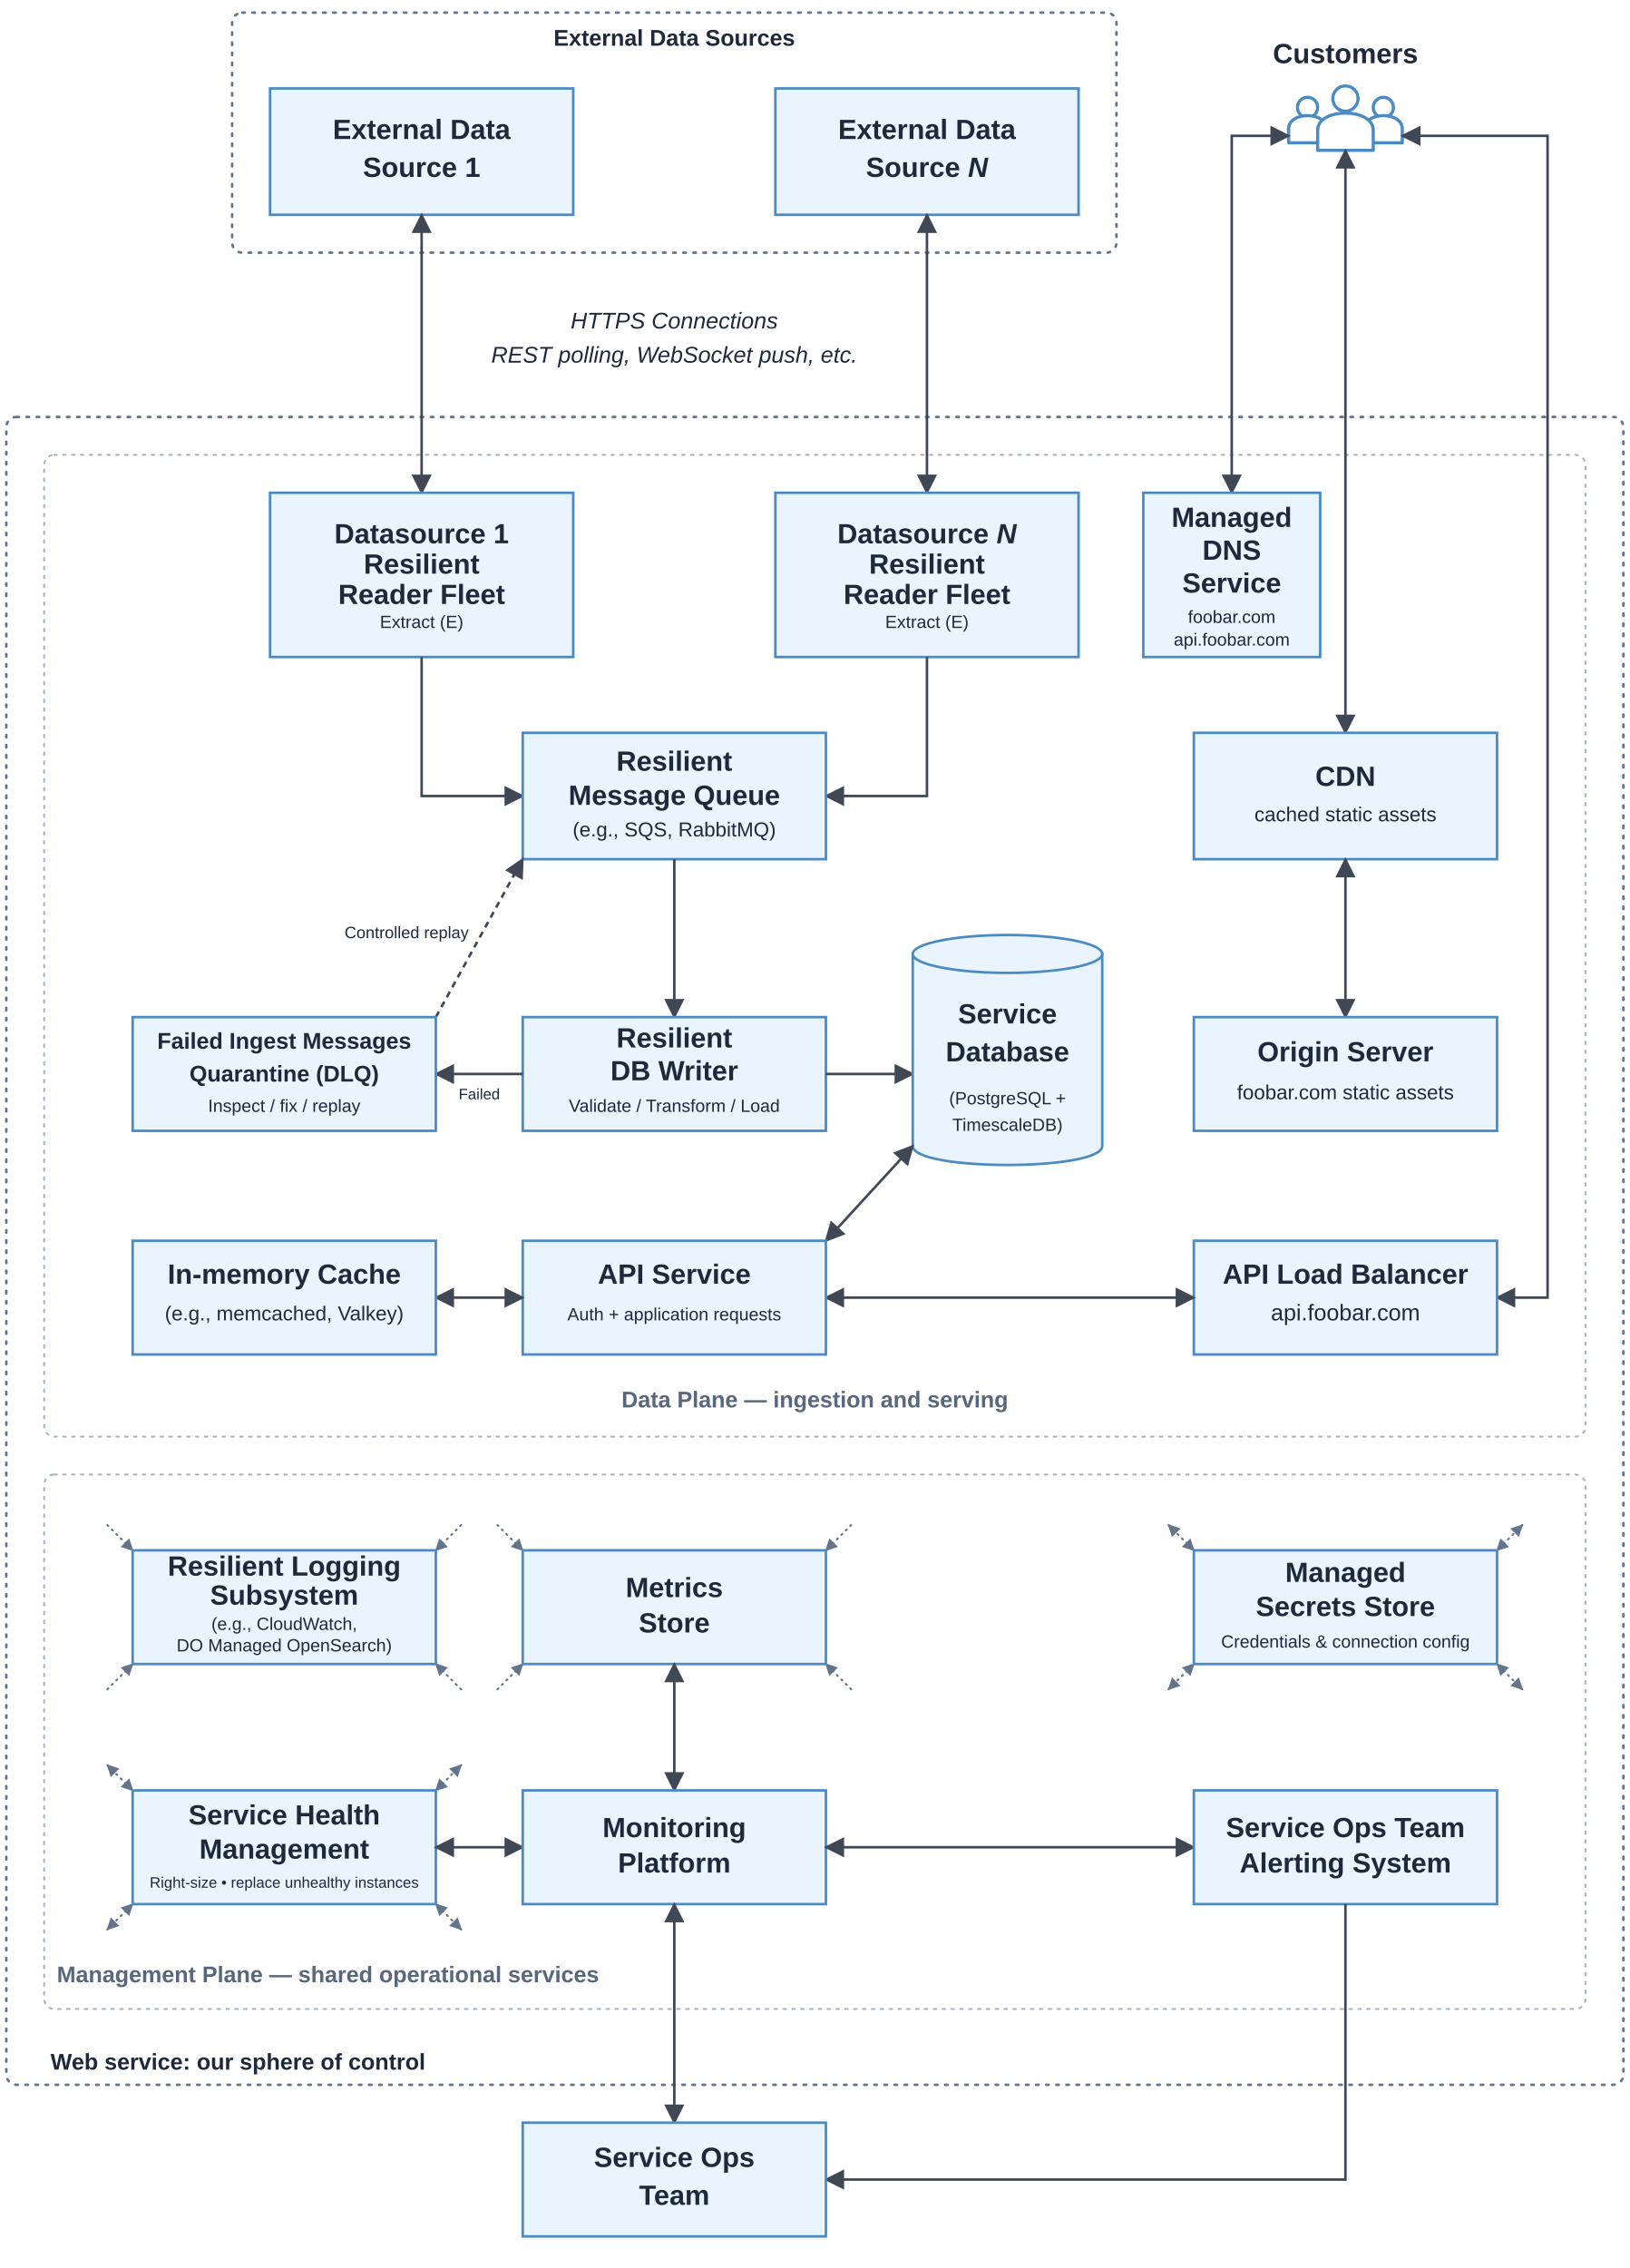
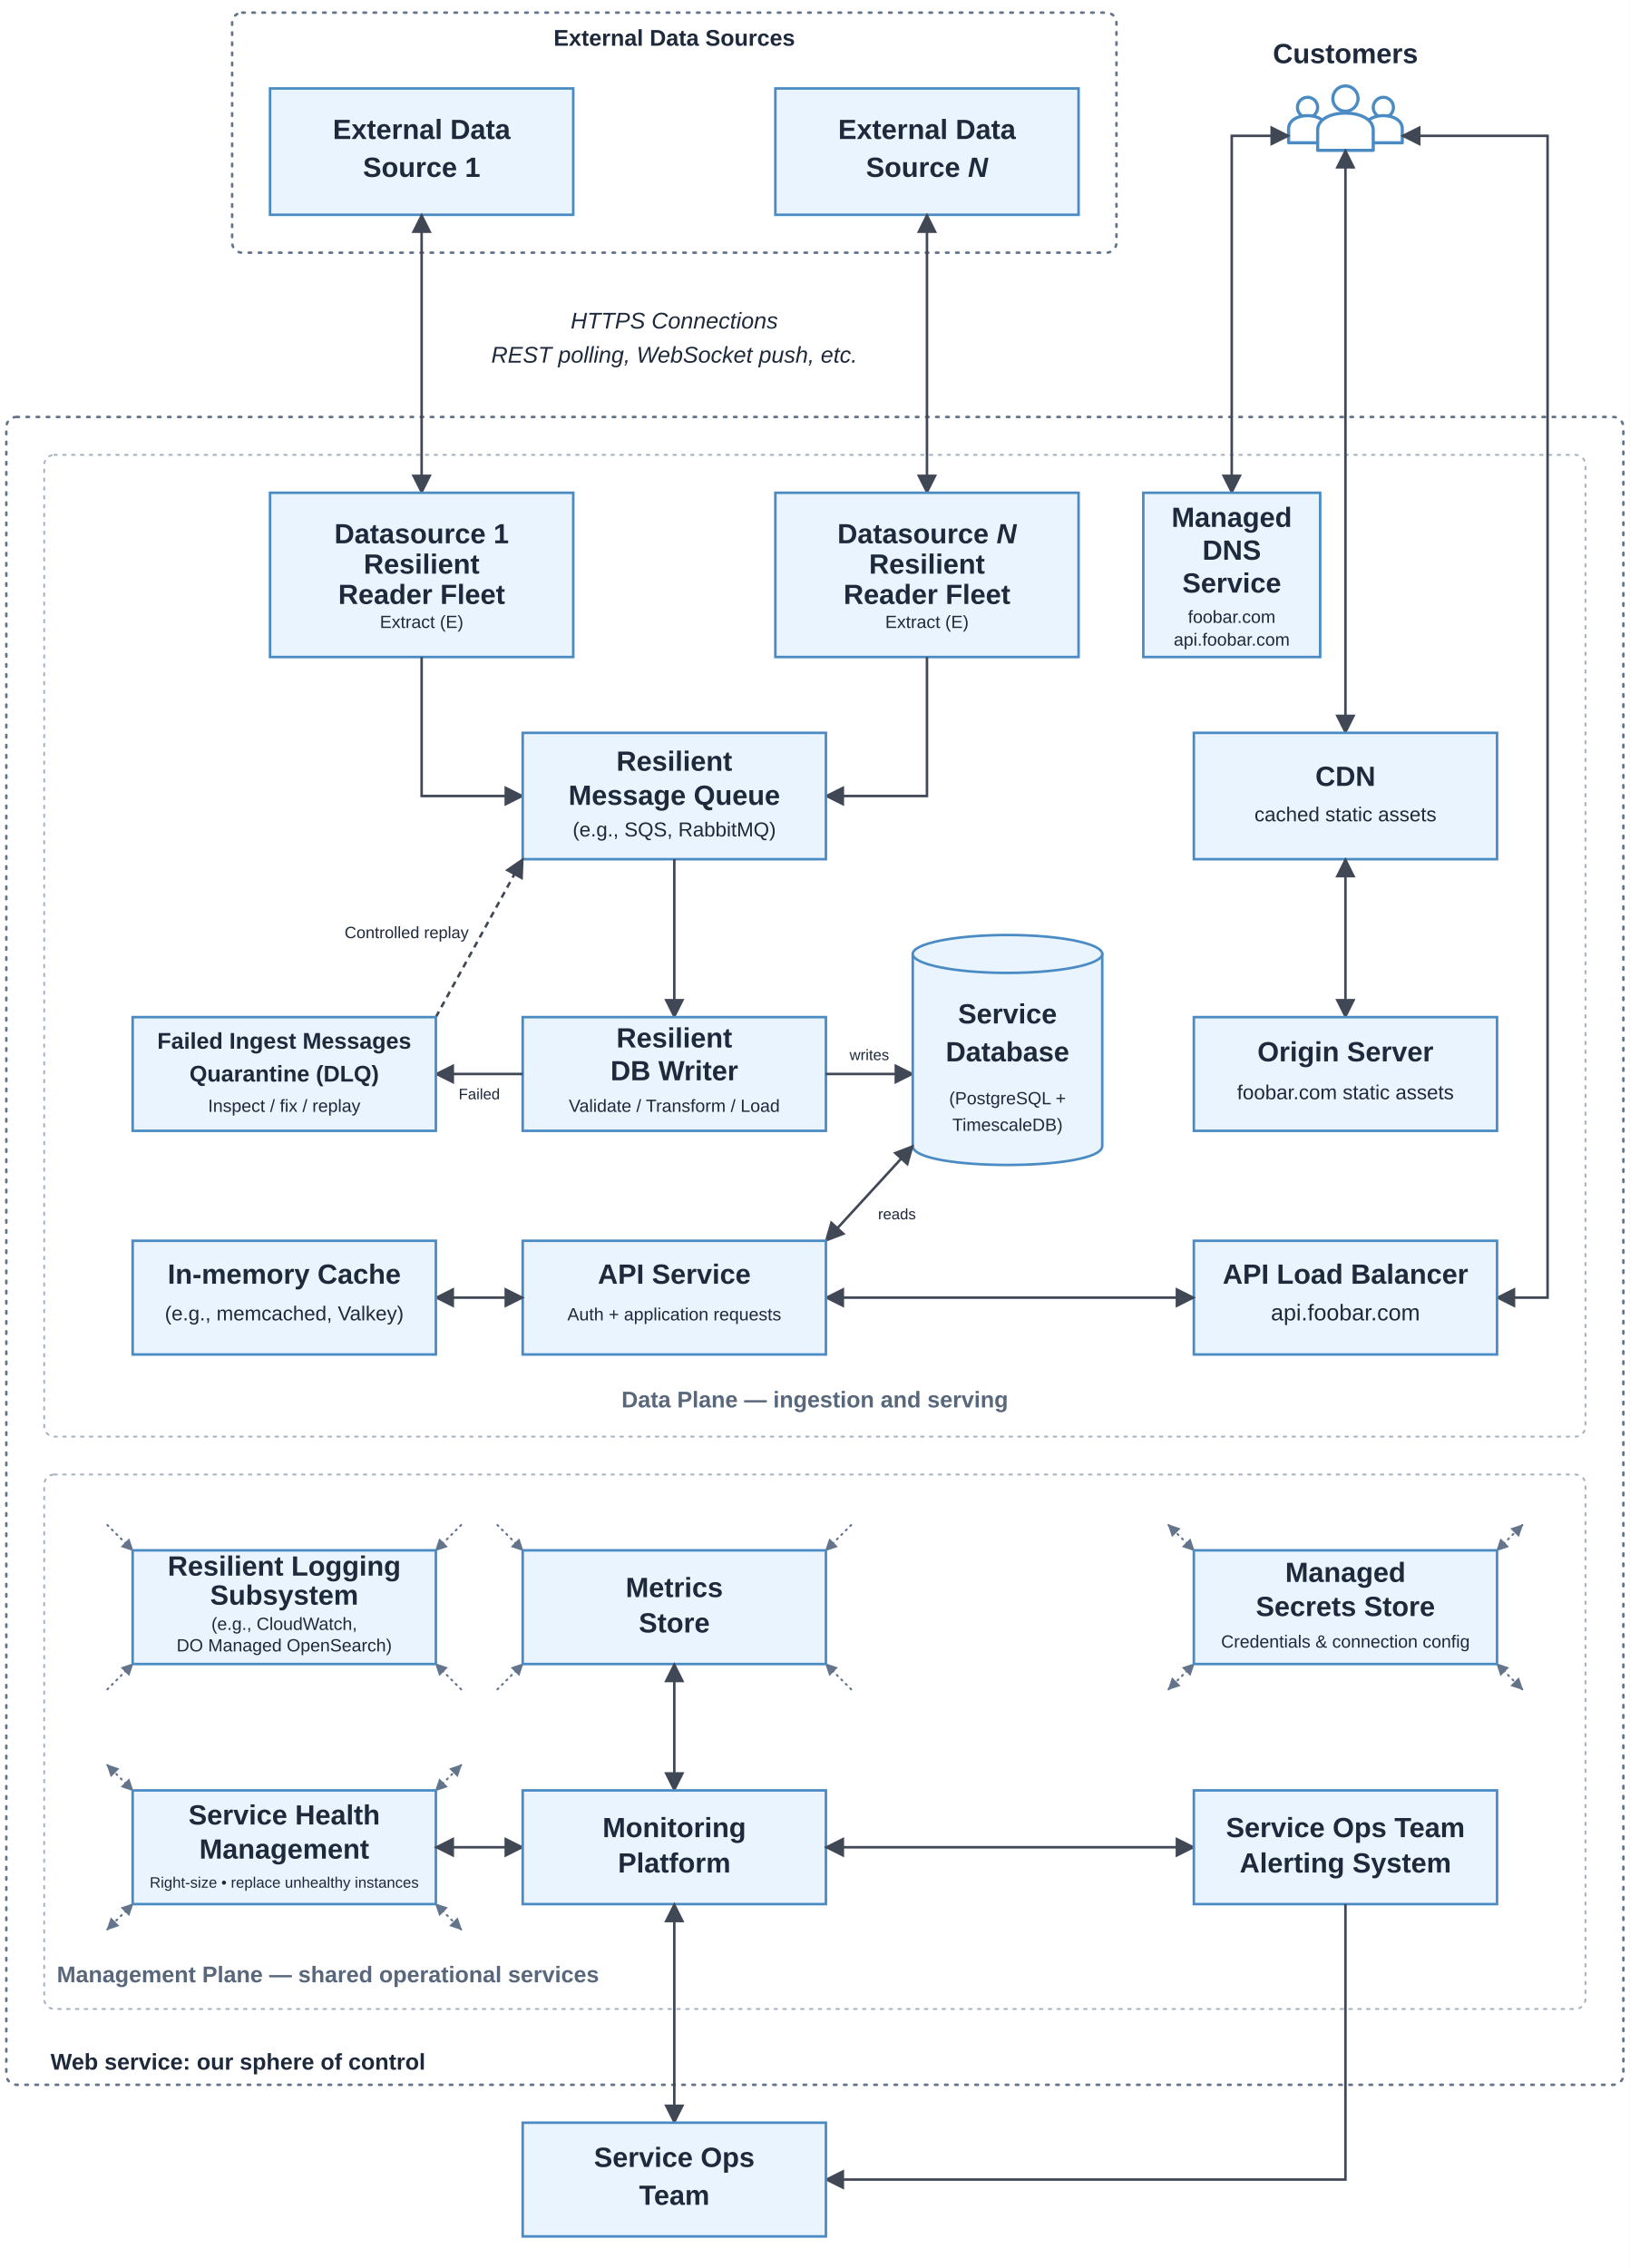
<svg xmlns="http://www.w3.org/2000/svg" width="1290" height="1795" viewBox="0 0 1290 1795" role="img" aria-labelledby="diagram-title diagram-description">
  <defs>
    <marker id="arrow" viewBox="0 0 10 10" refX="9" refY="5" markerWidth="8" markerHeight="8" orient="auto-start-reverse">
      <path d="M 0 0 L 10 5 L 0 10 Z" fill="#414855" />
    </marker>
    <marker id="log-arrow" viewBox="0 0 10 10" refX="9" refY="5" markerWidth="6" markerHeight="6" orient="auto-start-reverse">
      <path d="M 0 0 L 10 5 L 0 10 Z" fill="#64748b" />
    </marker>
  </defs>
  <style>
    text { font-family: Arial, Helvetica, sans-serif; fill: #1e293b; text-anchor: middle; }
    .plane { fill: none; stroke: #a8b3c2; stroke-width: 1.5; stroke-dasharray: 2 5; stroke-linecap: round; }
    .plane-label { font-size: 18px; font-weight: 600; fill: #58677b; }
    .node { fill: #eaf4ff; stroke: #4b8bc4; stroke-width: 2; }
    .title { font-size: 22px; font-weight: 600; }
    .detail { font-size: 18px; }
    .small { font-size: 16px; }
    .flow { fill: none; stroke: #414855; stroke-width: 2; marker-end: url(#arrow); }
    .both { marker-start: url(#arrow); }
    .replay { stroke-dasharray: 5 4; }
    .secrets-flow, .control-flow { fill: none; stroke: #64748b; stroke-width: 1.6; stroke-dasharray: 1 4; stroke-linecap: round; marker-start: url(#log-arrow); marker-end: url(#log-arrow); }
    .log-flow, .metric-flow { fill: none; stroke: #64748b; stroke-width: 1.6; stroke-dasharray: 1 4; stroke-linecap: round; marker-end: url(#log-arrow); }
  </style>
  <rect width="1290" height="1795" fill="#ffffff" />
  <g aria-label="External Data Sources">
    <rect x="183.75" y="10" width="700" height="190" rx="8" fill="none" stroke="#64748b" stroke-width="2" stroke-dasharray="2 6" stroke-linecap="round" />
    <text x="533.75" y="40" dominant-baseline="text-after-edge" style="font-size: 18px; font-weight: 600;">External Data Sources</text>
  </g>
  <g transform="translate(0, 30)">
    <g aria-label="External Data Source 1">
      <rect class="node" x="213.75" y="40" width="240" height="100" />
      <text class="title" x="333.75" y="80">External Data</text>
      <text class="title" x="333.75" y="110">Source 1</text>
    </g>
    <g aria-label="External Data Source N">
      <rect class="node" x="613.75" y="40" width="240" height="100" />
      <text class="title" x="733.75" y="80">External Data</text>
      <text class="title" x="733.75" y="110">Source <tspan font-style="italic">N</tspan>
      </text>
    </g>
    <g aria-label="Customers: multiple people">
      <g transform="translate(1065, 55)" fill="#ffffff" stroke="#4b8bc4" stroke-width="2.5" stroke-linecap="round" stroke-linejoin="round" aria-hidden="true">
        <circle cx="-30" cy="0" r="8" />
        <path d="M -45 28 V 17 C -45 3 -15 3 -15 17 V 28 Z" />
        <circle cx="30" cy="0" r="8" />
        <path d="M 15 28 V 17 C 15 3 45 3 45 17 V 28 Z" />
        <circle cx="0" cy="-7" r="10" />
        <path d="M -22 34 V 18 C -22 0 22 0 22 18 V 34 Z" />
      </g>
      <text class="title" x="1065" y="20">Customers</text>
    </g>
    <g transform="translate(0, 50)">
      <rect x="5" y="250" width="1280" height="1320" rx="8" fill="none" stroke="#64748b" stroke-width="2" stroke-dasharray="2 6" stroke-linecap="round" />
      <text x="40" y="1558" style="text-anchor: start; font-size: 18px; font-weight: 600;">Web service: our sphere of control</text>
      <g aria-label="Data Plane: ingestion and serving">
        <rect class="plane" x="35" y="280" width="1220" height="777" rx="8" />
        <text class="plane-label" x="645" y="1022" dominant-baseline="text-before-edge">Data Plane — ingestion and serving</text>
      </g>
      <g aria-label="Management Plane: shared operational services">
        <rect class="plane" x="35" y="1087" width="1220" height="423" rx="8" />
        <text class="plane-label" x="45" y="1477" dominant-baseline="text-before-edge" style="text-anchor: start;">Management Plane — shared operational services</text>
      </g>
      <path class="flow both" d="M 333.75 90 V 310" />
      <path class="flow both" d="M 733.75 90 V 310" />
      <g aria-label="HTTPS Connections: REST polling, WebSocket push, etc." font-style="italic">
        <text class="detail" x="533.75" y="180">HTTPS Connections</text>
        <text class="detail" x="533.75" y="207">REST polling, WebSocket push, etc.</text>
      </g>
      <path class="flow both" d="M 1065 39 V 500" />
      <path class="flow both" d="M 1020 27.5 H 975 V 310" />
      <path class="flow both" d="M 1110 27.5 H 1225 V 947 H 1185" />
      <g transform="translate(0, 30)">
        <g aria-label="Datasource 1 Resilient Reader Fleet">
          <rect class="node" x="213.75" y="280" width="240" height="130" />
          <text class="title" x="333.75" y="320">Datasource 1</text>
          <text class="title" x="333.75" y="344">Resilient</text>
          <text class="title" x="333.75" y="368">Reader Fleet</text>
          <text x="333.75" y="387" style="font-size: 14px;">Extract (E)</text>
        </g>
        <g aria-label="Datasource N Resilient Reader Fleet">
          <rect class="node" x="613.75" y="280" width="240" height="130" />
          <text class="title" x="733.75" y="320">Datasource <tspan font-style="italic">N</tspan>
          </text>
          <text class="title" x="733.75" y="344">Resilient</text>
          <text class="title" x="733.75" y="368">Reader Fleet</text>
          <text x="733.75" y="387" style="font-size: 14px;">Extract (E)</text>
        </g>
        <g aria-label="Managed DNS Service for foobar.com and api.foobar.com, lookaside lookup">
          <rect class="node" x="905" y="280" width="140" height="130" />
          <text class="title" x="975" y="307">Managed</text>
          <text class="title" x="975" y="333">DNS</text>
          <text class="title" x="975" y="359">Service</text>
          <text x="975" y="383" style="font-size: 14px;">foobar.com</text>
          <text x="975" y="401" style="font-size: 14px;">api.foobar.com</text>
        </g>
        <path class="flow" d="M 333.75 410 V 520 H 413.75" />
        <path class="flow" d="M 733.75 410 V 520 H 653.75" />
        <g transform="translate(0, 30)">
          <g aria-label="CDN for cached static assets">
            <rect class="node" x="945" y="440" width="240" height="100" />
            <text class="title" x="1065" y="482">CDN</text>
            <text class="small" x="1065" y="510">cached static assets</text>
          </g>
          <path class="flow both" d="M 1065 540 V 665" />
          <g aria-label="Resilient message queue">
            <rect class="node" x="413.75" y="440" width="240" height="100" />
            <text class="title" x="533.75" y="470">Resilient</text>
            <text class="title" x="533.75" y="497">Message Queue</text>
            <text class="small" x="533.75" y="522">(e.g., SQS, RabbitMQ)</text>
          </g>
          <g aria-label="Origin Server for foobar.com static assets">
            <rect class="node" x="945" y="665" width="240" height="90" />
            <text class="title" x="1065" y="700">Origin Server</text>
            <text class="small" x="1065" y="730">foobar.com static assets</text>
          </g>
          <path class="flow" d="M 533.75 540 V 665" />
          <g aria-label="Resilient database writer">
            <rect class="node" x="413.75" y="665" width="240" height="90" />
            <text class="title" x="533.75" y="689">Resilient</text>
            <text class="title" x="533.75" y="715">DB Writer</text>
            <text x="533.75" y="740" style="font-size: 14px;">Validate / Transform / Load</text>
          </g>
          <path class="flow" d="M 413.75 710 H 345" />
          <text x="379.375" y="730" style="font-size: 12px;">Failed</text>
          <path class="flow replay" d="M 345 665 L 413.75 540" />
          <text x="321.875" y="602.5" style="font-size: 13px;">Controlled replay</text>
          <g aria-label="Failed Ingest Messages / Quarantine, dead-letter queue">
            <rect class="node" x="105" y="665" width="240" height="90" />
            <text x="225" y="690" style="font-size: 18px; font-weight: 600;">Failed Ingest Messages</text>
            <text x="225" y="716" style="font-size: 18px; font-weight: 600;">Quarantine (DLQ)</text>
            <text x="225" y="740" style="font-size: 14px;">Inspect / fix / replay</text>
          </g>
          <path class="flow" d="M 653.75 710 H 722.5" />
+           <text x="688.125" y="699" style="font-size: 12px;">writes</text>
          <g aria-label="Service database, PostgreSQL and TimescaleDB">
            <path class="node" d="M 722.5 615 V 767 C 722.5 787 872.5 787 872.5 767 V 615 Z" />
            <ellipse class="node" cx="797.5" cy="615" rx="75" ry="15" />
            <text class="title" x="797.5" y="670">Service</text>
            <text class="title" x="797.5" y="700">Database</text>
            <text x="797.5" y="734" style="font-size: 14px;">(PostgreSQL +</text>
            <text x="797.5" y="755" style="font-size: 14px;">TimescaleDB)</text>
          </g>
          <path class="flow both" d="M 653.75 842 L 722.5 767" />
+           <text x="710" y="825" style="font-size: 12px;">reads</text>
          <g aria-label="API Load Balancer for api.foobar.com">
            <rect class="node" x="945" y="842" width="240" height="90" />
            <text class="title" x="1065" y="876">API Load Balancer</text>
            <text class="detail" x="1065" y="905">api.foobar.com</text>
          </g>
          <path class="flow both" d="M 945 887 H 653.75" />
          <g aria-label="API Service: multiple server instances">
            <rect class="node" x="413.75" y="842" width="240" height="90" />
            <text class="title" x="533.75" y="876">API Service</text>
            <text x="533.75" y="905" style="font-size: 14px;">Auth + application requests</text>
          </g>
          <path class="flow both" d="M 413.75 887 H 345" />
          <g aria-label="In-memory cache, for example memcached or Valkey">
            <rect class="node" x="105" y="842" width="240" height="90" />
            <text class="title" x="225" y="876">In-memory Cache</text>
            <text class="small" x="225" y="905">(e.g., memcached, Valkey)</text>
          </g>
          <g transform="translate(0, -160)">
            <g transform="translate(255, 617)">
              <g aria-label="Components request and receive credentials from the Managed Secrets Store">
                <path class="secrets-flow" d="M 670 610 L 690 630" />
                <path class="secrets-flow" d="M 950 610 L 930 630" />
                <path class="secrets-flow" d="M 670 740 L 690 720" />
                <path class="secrets-flow" d="M 950 740 L 930 720" />
              </g>
              <g aria-label="Managed Secrets Store: credentials and connection configuration">
                <rect class="node" x="690" y="630" width="240" height="90" />
                <text class="title" x="810" y="655">Managed</text>
                <text class="title" x="810" y="682">Secrets Store</text>
                <text x="810" y="707" style="font-size: 14px;">Credentials &amp; connection config</text>
              </g>
            </g>
            <g transform="translate(-552.5, 617)">
              <g aria-label="Every component sends logs to the Resilient Logging Subsystem">
                <path class="log-flow" d="M 637.5 610 L 657.5 630" />
                <path class="log-flow" d="M 917.5 610 L 897.5 630" />
                <path class="log-flow" d="M 637.5 740 L 657.5 720" />
                <path class="log-flow" d="M 917.5 740 L 897.5 720" />
              </g>
              <g aria-label="Resilient Logging Subsystem">
                <rect class="node" x="657.5" y="630" width="240" height="90" />
                <text class="title" x="777.5" y="650">Resilient Logging</text>
                <text class="title" x="777.5" y="673">Subsystem</text>
                <text x="777.5" y="693" style="font-size: 14px;">(e.g., CloudWatch,</text>
                <text x="777.5" y="710" style="font-size: 14px;">DO Managed OpenSearch)</text>
              </g>
            </g>
            <g transform="translate(348.75, 107)">
              <g aria-label="Metrics from every component reach the shared Metrics Store">
                <path class="metric-flow" d="M 45 1120 L 65 1140" />
                <path class="metric-flow" d="M 325 1120 L 305 1140" />
                <path class="metric-flow" d="M 45 1250 L 65 1230" />
                <path class="metric-flow" d="M 325 1250 L 305 1230" />
              </g>
              <g aria-label="Metrics Store">
                <rect class="node" x="65" y="1140" width="240" height="90" />
                <text class="title" x="185" y="1177">Metrics</text>
                <text class="title" x="185" y="1205">Store</text>
              </g>
            </g>
            <path class="flow both" d="M 533.75 1337 V 1437" />
            <g transform="translate(0, 297)">
              <g aria-label="Service Health Management: workload control and status">
                <path class="control-flow" d="M 85 1120 L 105 1140" />
                <path class="control-flow" d="M 365 1120 L 345 1140" />
                <path class="control-flow" d="M 85 1250 L 105 1230" />
                <path class="control-flow" d="M 365 1250 L 345 1230" />
              </g>
              <g aria-label="Service Health Management: right-size and replace unhealthy instances">
                <rect class="node" x="105" y="1140" width="240" height="90" />
                <text class="title" x="225" y="1167">Service Health</text>
                <text class="title" x="225" y="1194">Management</text>
                <text x="225" y="1217" style="font-size: 12px;">Right-size • replace unhealthy instances</text>
              </g>
              <path class="flow both" d="M 345 1185 H 413.75" />
              <g aria-label="Monitoring Platform">
                <rect class="node" x="413.75" y="1140" width="240" height="90" />
                <text class="title" x="533.75" y="1177">Monitoring</text>
                <text class="title" x="533.75" y="1205">Platform</text>
              </g>
              <path class="flow both" d="M 653.75 1185 H 945" />
              <g aria-label="Service Ops Team Alerting System">
                <rect class="node" x="945" y="1140" width="240" height="90" />
                <text class="title" x="1065" y="1177">Service Ops Team</text>
                <text class="title" x="1065" y="1205">Alerting System</text>
              </g>
            </g>
            <path class="flow both" d="M 533.75 1527 V 1700" />
            <path class="flow" d="M 1065 1527 V 1745 H 653.75" />
            <g aria-label="Service Ops Team">
              <rect class="node" x="413.75" y="1700" width="240" height="90" />
              <text class="title" x="533.75" y="1735">Service Ops</text>
              <text class="title" x="533.75" y="1765">Team</text>
            </g>
          </g>
        </g>
      </g>
    </g>
  </g>
</svg>
